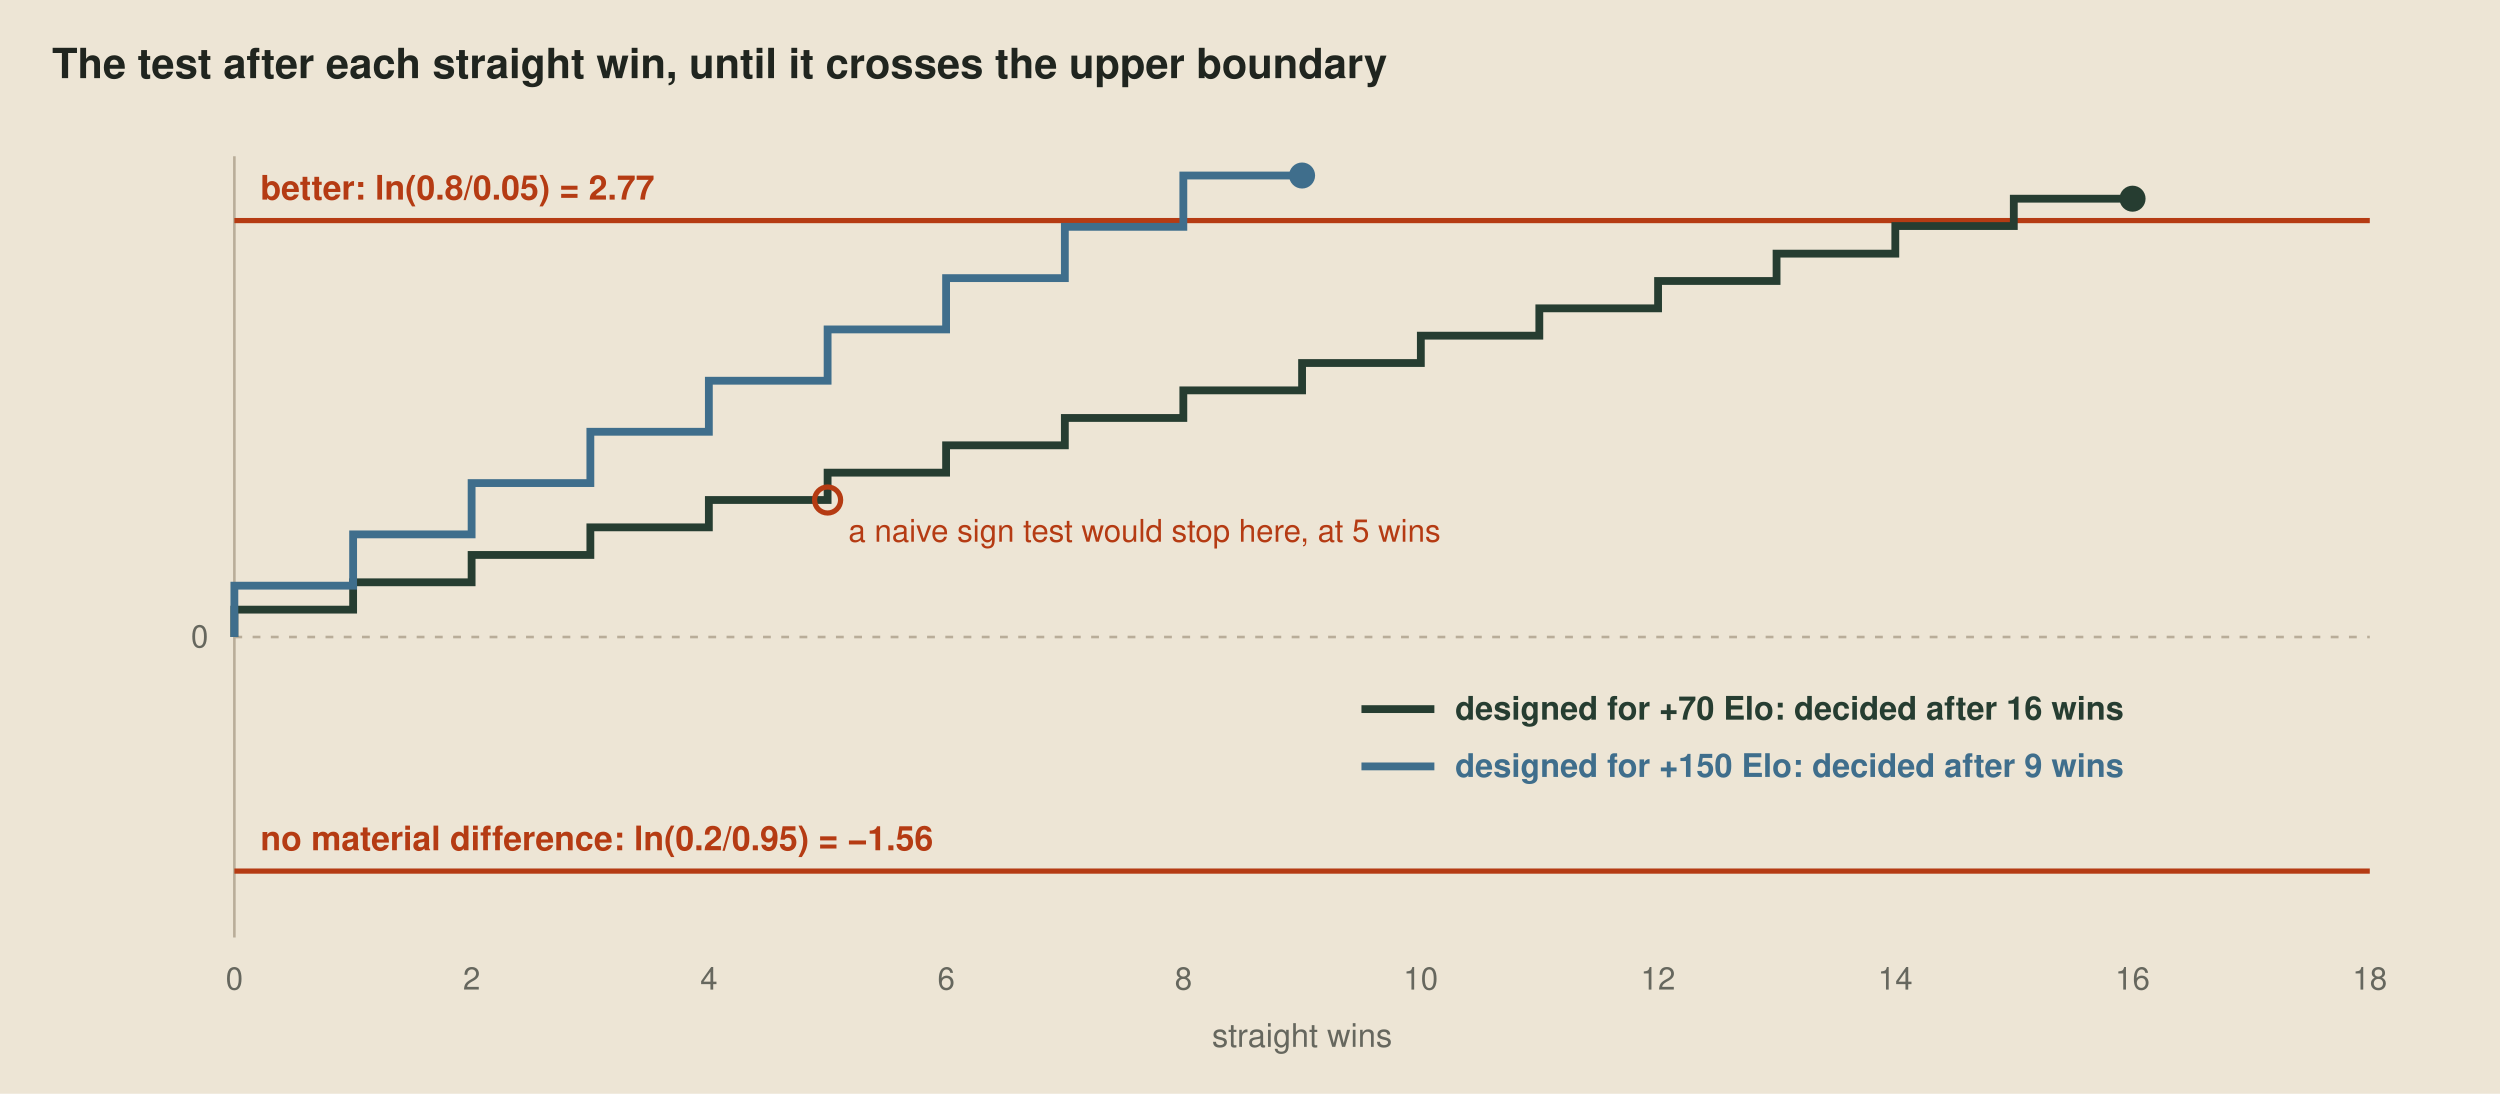
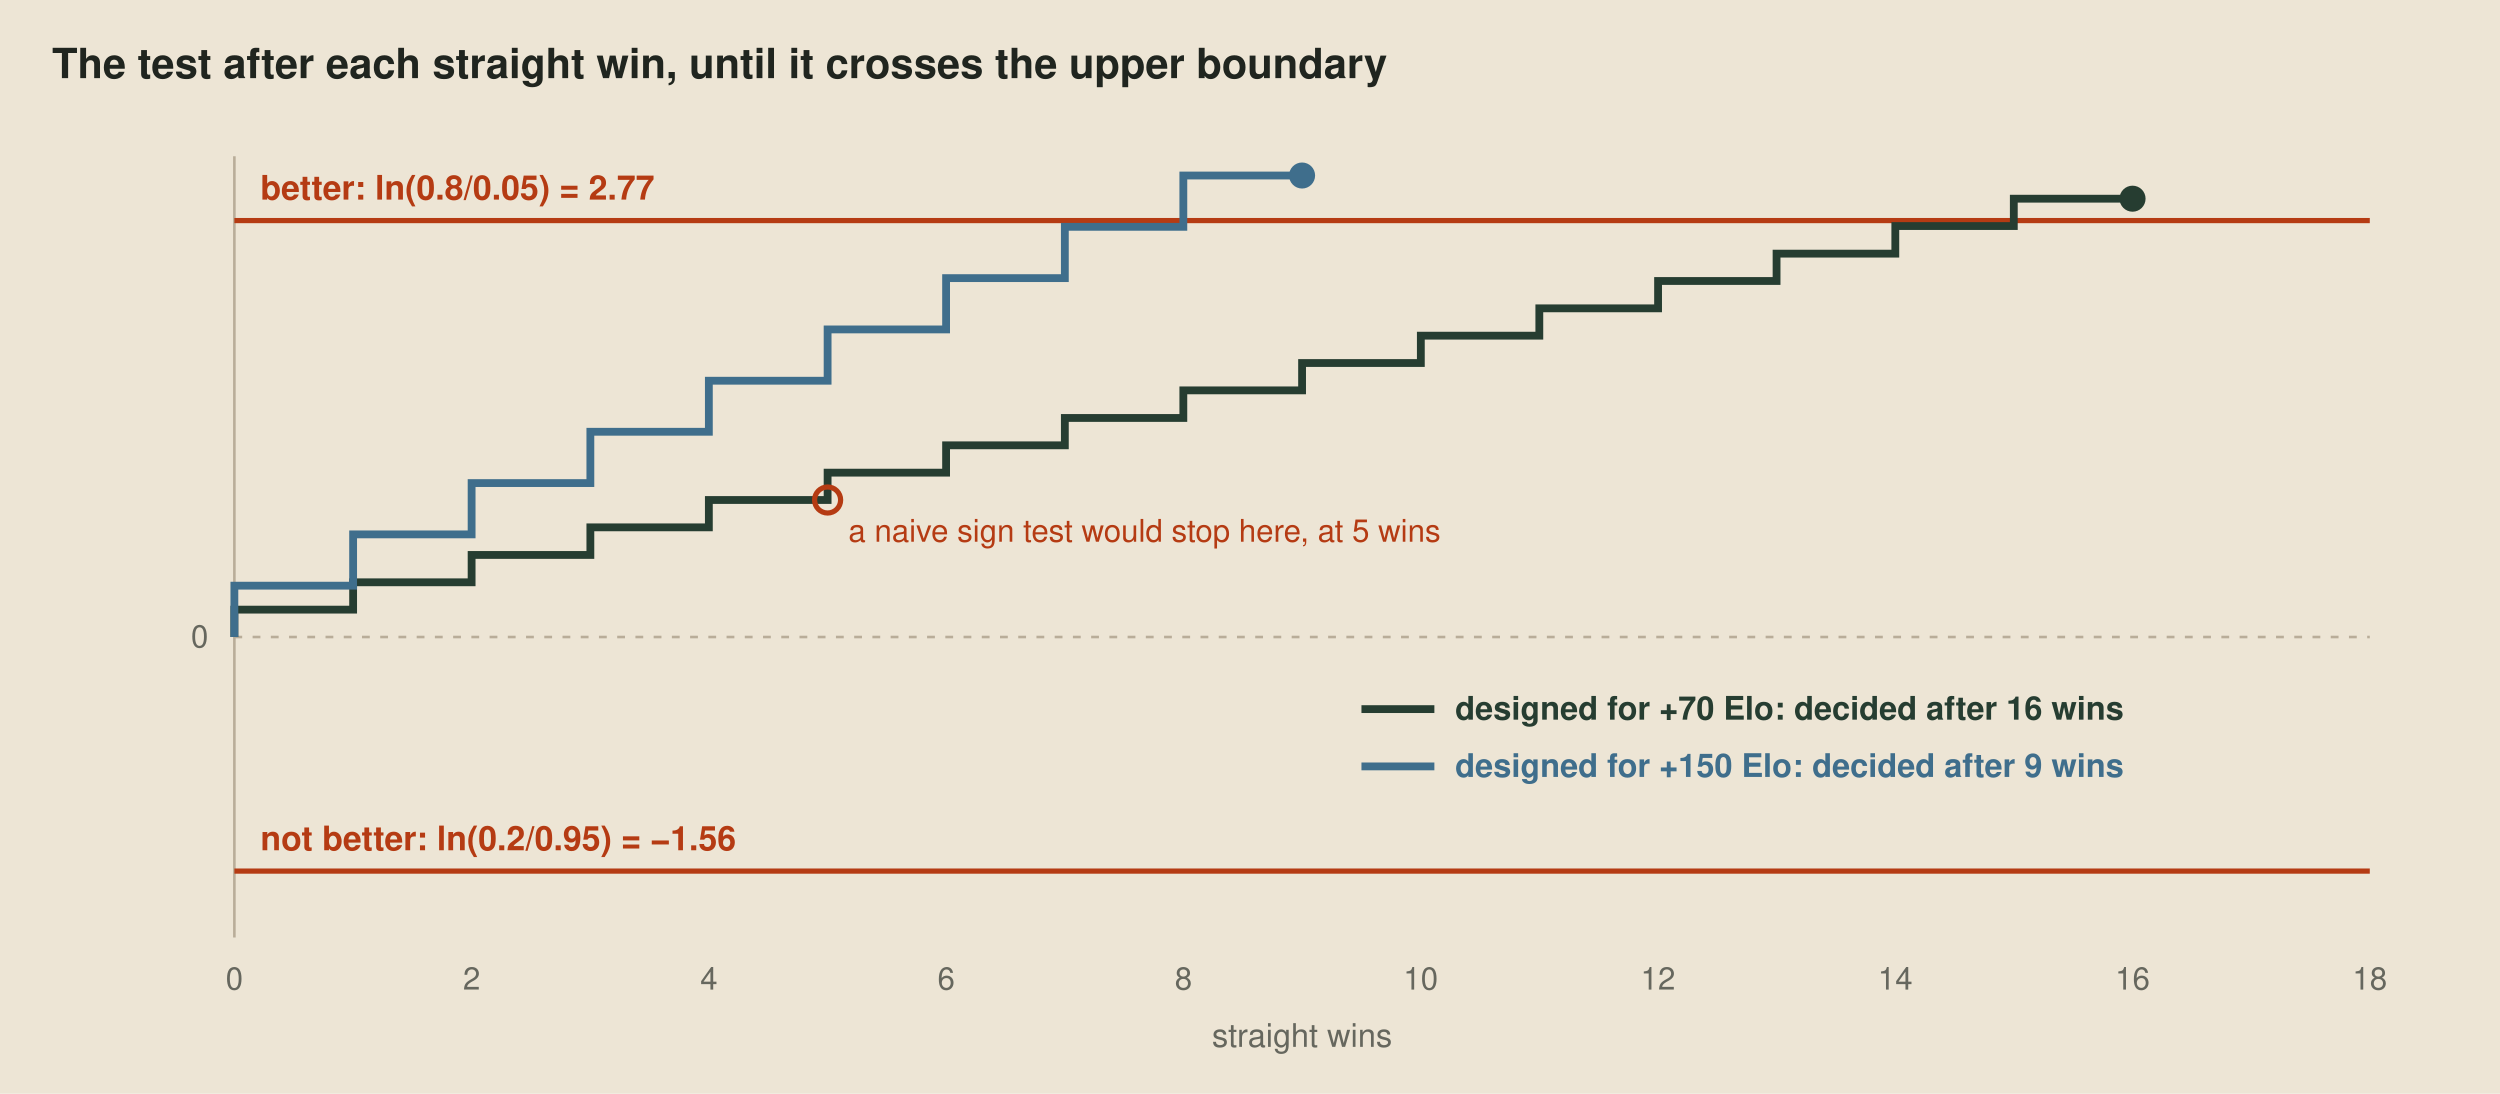
<svg xmlns="http://www.w3.org/2000/svg" viewBox="0 0 960 420" font-family="Helvetica, Arial, sans-serif" role="img" aria-labelledby="t">
  <defs>
    <marker id="a" viewBox="0 0 10 10" refX="9" refY="5" markerWidth="7" markerHeight="7" orient="auto-start-reverse">
      <path d="M0 0L10 5L0 10z" fill="#66675e" />
    </marker>
    <marker id="s" viewBox="0 0 10 10" refX="9" refY="5" markerWidth="7" markerHeight="7" orient="auto-start-reverse">
      <path d="M0 0L10 5L0 10z" fill="#b53b13" />
    </marker>
  </defs>
  <rect width="960" height="420" fill="#ede5d5" />
  <text x="20" y="30" font-size="16" fill="#20251f" text-anchor="start" font-weight="bold">The test after each straight win, until it crosses the upper boundary</text>
  <path d="M90 60V360" stroke="#b9ad99" />
  <path d="M90 244.615H910" stroke="#b9ad99" stroke-dasharray="3 4" />
  <path d="M90 84.7H910" stroke="#b53b13" stroke-width="2" />
  <text x="100" y="76.658" font-size="13" fill="#b53b13" text-anchor="start" font-weight="bold">better: ln(0.8/0.05) = 2.77</text>
  <path d="M90 334.5H910" stroke="#b53b13" stroke-width="2" />
-   <text x="100" y="326.508" font-size="13" fill="#b53b13" text-anchor="start" font-weight="bold">no material difference: ln(0.2/0.95) = −1.56</text>
+   <text x="100" y="326.508" font-size="13" fill="#b53b13" text-anchor="start" font-weight="bold">not better: ln(0.2/0.95) = −1.56</text>
  <polyline points="90.0,244.6 90.0,234.1 135.6,234.1 135.6,223.6 181.1,223.6 181.1,213.1 226.7,213.1 226.7,202.5 272.2,202.5 272.2,192.0 317.8,192.0 317.8,181.5 363.3,181.5 363.3,171.0 408.9,171.0 408.9,160.5 454.4,160.5 454.4,149.9 500.0,149.9 500.0,139.4 545.6,139.4 545.6,128.9 591.1,128.9 591.1,118.4 636.7,118.4 636.7,107.9 682.2,107.9 682.2,97.4 727.8,97.4 727.8,86.8 773.3,86.8 773.3,76.3 818.9,76.3" fill="none" stroke="#263d31" stroke-width="3" />
  <circle cx="818.9" cy="76.3" r="5" fill="#263d31" />
  <path d="M522.8 272.3h28" stroke="#263d31" stroke-width="3" />
  <text x="558.778" y="276.346" font-size="12.5" fill="#263d31" text-anchor="start" font-weight="bold">designed for +70 Elo: decided after 16 wins</text>
  <polyline points="90.0,244.6 90.0,224.9 135.6,224.9 135.6,205.2 181.1,205.2 181.1,185.5 226.7,185.5 226.7,165.8 272.2,165.8 272.2,146.2 317.8,146.2 317.8,126.5 363.3,126.5 363.3,106.8 408.9,106.8 408.9,87.1 454.4,87.1 454.4,67.4 500.0,67.4" fill="none" stroke="#3f6e8c" stroke-width="3" />
  <circle cx="500.0" cy="67.4" r="5" fill="#3f6e8c" />
  <path d="M522.8 294.3h28" stroke="#3f6e8c" stroke-width="3" />
  <text x="558.778" y="298.346" font-size="12.5" fill="#3f6e8c" text-anchor="start" font-weight="bold">designed for +150 Elo: decided after 9 wins</text>
  <circle cx="317.8" cy="192.0" r="5" fill="none" stroke="#b53b13" stroke-width="2" />
  <text x="325.778" y="208.023" font-size="12" fill="#b53b13" text-anchor="start" font-weight="normal">a naive sign test would stop here, at 5 wins</text>
  <text x="90.0" y="380" font-size="12" fill="#66675e" text-anchor="middle" font-weight="normal">0</text>
  <text x="181.111" y="380" font-size="12" fill="#66675e" text-anchor="middle" font-weight="normal">2</text>
  <text x="272.222" y="380" font-size="12" fill="#66675e" text-anchor="middle" font-weight="normal">4</text>
  <text x="363.333" y="380" font-size="12" fill="#66675e" text-anchor="middle" font-weight="normal">6</text>
  <text x="454.444" y="380" font-size="12" fill="#66675e" text-anchor="middle" font-weight="normal">8</text>
  <text x="545.556" y="380" font-size="12" fill="#66675e" text-anchor="middle" font-weight="normal">10</text>
  <text x="636.667" y="380" font-size="12" fill="#66675e" text-anchor="middle" font-weight="normal">12</text>
  <text x="727.778" y="380" font-size="12" fill="#66675e" text-anchor="middle" font-weight="normal">14</text>
  <text x="818.889" y="380" font-size="12" fill="#66675e" text-anchor="middle" font-weight="normal">16</text>
  <text x="910.0" y="380" font-size="12" fill="#66675e" text-anchor="middle" font-weight="normal">18</text>
  <text x="500.0" y="402" font-size="12.5" fill="#66675e" text-anchor="middle" font-weight="normal">straight wins</text>
  <text x="80" y="248.615" font-size="12" fill="#66675e" text-anchor="end" font-weight="normal">0</text>
</svg>
